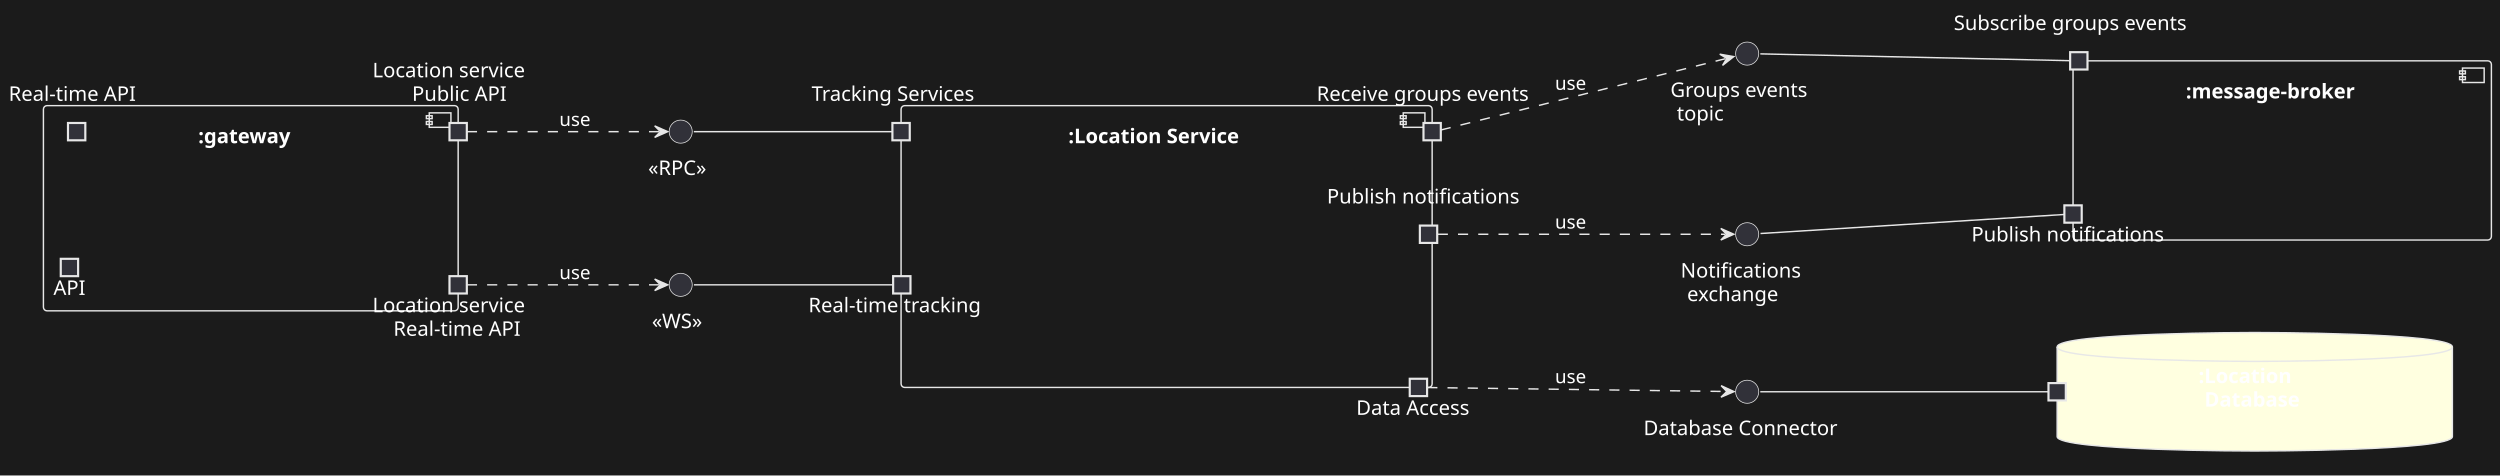
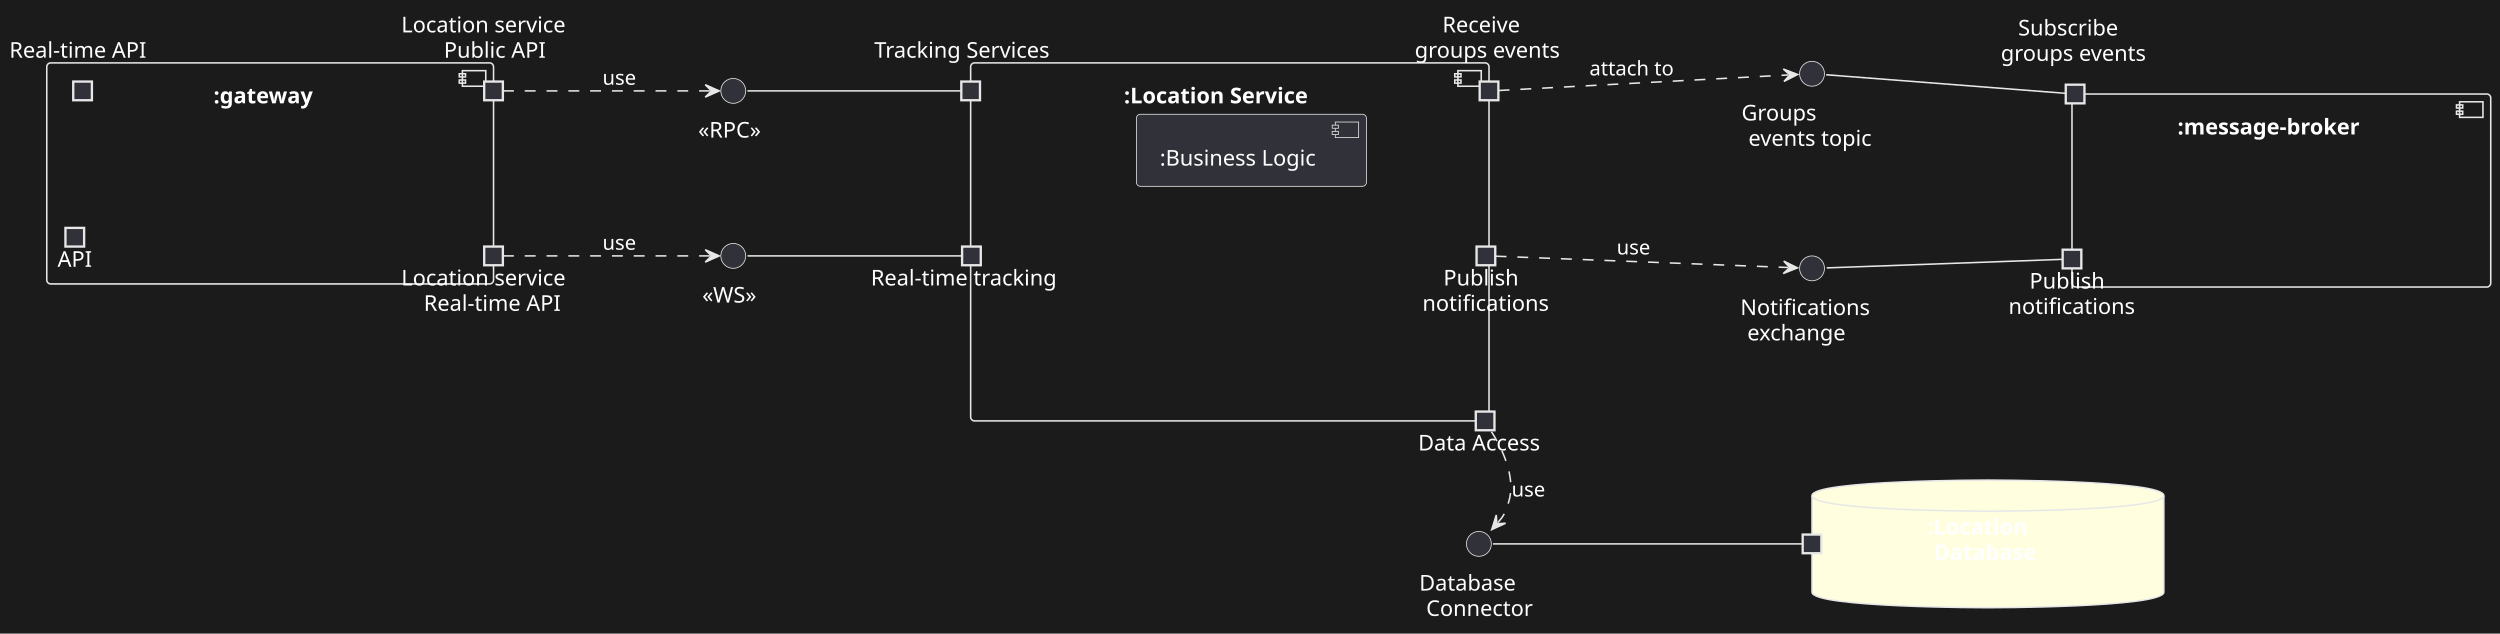
- <svg xmlns="http://www.w3.org/2000/svg" contentStyleType="text/css" data-diagram-type="DESCRIPTION" height="329px" preserveAspectRatio="none" style="width:1730px;height:329px;background:#1B1B1B;" version="1.1" viewBox="0 0 1730 329" width="1730px" zoomAndPan="magnify">
+ <svg xmlns="http://www.w3.org/2000/svg" contentStyleType="text/css" data-diagram-type="DESCRIPTION" height="407px" preserveAspectRatio="none" style="width:1606px;height:407px;background:#1B1B1B;" version="1.1" viewBox="0 0 1606 407" width="1606px" zoomAndPan="magnify">
  <defs />
  <g>
-     <rect fill="#1B1B1B" height="329" style="stroke:none;stroke-width:1;" width="1730" x="0" y="0" />
-     <g class="cluster" data-entity=":message-broker" data-source-line="25" data-uid="ent0004" id="cluster_:message-broker">
-       <rect fill="none" height="124" rx="2.5" ry="2.5" style="stroke:#E7E7E7;stroke-width:1;" width="289.5" x="1434.545" y="42.099" />
-       <rect fill="none" height="10" style="stroke:#E7E7E7;stroke-width:1;" width="15" x="1704.045" y="47.099" />
-       <rect fill="none" height="2" style="stroke:#E7E7E7;stroke-width:1;" width="4" x="1702.045" y="49.099" />
-       <rect fill="none" height="2" style="stroke:#E7E7E7;stroke-width:1;" width="4" x="1702.045" y="53.099" />
-       <text fill="#FFFFFF" font-family="sans-serif" font-size="14" font-weight="bold" lengthAdjust="spacing" textLength="133.376" x="1512.607" y="68.094">:message-broker</text>
+     <rect fill="#1B1B1B" height="407" style="stroke:none;stroke-width:1;" width="1606" x="0" y="0" />
+     <g class="cluster" data-entity=":message-broker" data-source-line="48" data-uid="ent0004" id="cluster_:message-broker">
+       <rect fill="none" height="124" rx="2.5" ry="2.5" style="stroke:#E7E7E7;stroke-width:1;" width="269" x="1331.045" y="60.395" />
+       <rect fill="none" height="10" style="stroke:#E7E7E7;stroke-width:1;" width="15" x="1580.045" y="65.395" />
+       <rect fill="none" height="2" style="stroke:#E7E7E7;stroke-width:1;" width="4" x="1578.045" y="67.395" />
+       <rect fill="none" height="2" style="stroke:#E7E7E7;stroke-width:1;" width="4" x="1578.045" y="71.395" />
+       <text fill="#FFFFFF" font-family="sans-serif" font-size="14" font-weight="bold" lengthAdjust="spacing" textLength="133.376" x="1398.857" y="86.391">:message-broker</text>
    </g>
-     <g class="cluster" data-entity=":gateway" data-source-line="34" data-uid="ent0011" id="cluster_:gateway">
-       <rect fill="none" height="142" rx="2.5" ry="2.5" style="stroke:#E7E7E7;stroke-width:1;" width="287" x="30.045" y="73.099" />
-       <rect fill="none" height="10" style="stroke:#E7E7E7;stroke-width:1;" width="15" x="297.045" y="78.099" />
-       <rect fill="none" height="2" style="stroke:#E7E7E7;stroke-width:1;" width="4" x="295.045" y="80.099" />
-       <rect fill="none" height="2" style="stroke:#E7E7E7;stroke-width:1;" width="4" x="295.045" y="84.099" />
-       <text fill="#FFFFFF" font-family="sans-serif" font-size="14" font-weight="bold" lengthAdjust="spacing" textLength="72.762" x="137.164" y="99.094">:gateway</text>
+     <g class="cluster" data-entity=":gateway" data-source-line="57" data-uid="ent0011" id="cluster_:gateway">
+       <rect fill="none" height="142" rx="2.5" ry="2.5" style="stroke:#E7E7E7;stroke-width:1;" width="287" x="30.045" y="40.395" />
+       <rect fill="none" height="10" style="stroke:#E7E7E7;stroke-width:1;" width="15" x="297.045" y="45.395" />
+       <rect fill="none" height="2" style="stroke:#E7E7E7;stroke-width:1;" width="4" x="295.045" y="47.395" />
+       <rect fill="none" height="2" style="stroke:#E7E7E7;stroke-width:1;" width="4" x="295.045" y="51.395" />
+       <text fill="#FFFFFF" font-family="sans-serif" font-size="14" font-weight="bold" lengthAdjust="spacing" textLength="72.762" x="137.164" y="66.391">:gateway</text>
    </g>
-     <g class="cluster" data-entity=":Location Service" data-source-line="44" data-uid="ent0019" id="cluster_:Location Service">
-       <rect fill="none" height="195" rx="2.5" ry="2.5" style="stroke:#E7E7E7;stroke-width:1;" width="367.5" x="623.545" y="73.099" />
-       <rect fill="none" height="10" style="stroke:#E7E7E7;stroke-width:1;" width="15" x="971.045" y="78.099" />
-       <rect fill="none" height="2" style="stroke:#E7E7E7;stroke-width:1;" width="4" x="969.045" y="80.099" />
-       <rect fill="none" height="2" style="stroke:#E7E7E7;stroke-width:1;" width="4" x="969.045" y="84.099" />
-       <text fill="#FFFFFF" font-family="sans-serif" font-size="14" font-weight="bold" lengthAdjust="spacing" textLength="136.035" x="739.277" y="99.094">:Location Service</text>
+     <g class="cluster" data-entity=":Location Service" data-source-line="67" data-uid="ent0019" id="cluster_:Location Service">
+       <rect fill="none" height="230" rx="2.5" ry="2.5" style="stroke:#E7E7E7;stroke-width:1;" width="333" x="623.545" y="40.395" />
+       <rect fill="none" height="10" style="stroke:#E7E7E7;stroke-width:1;" width="15" x="936.545" y="45.395" />
+       <rect fill="none" height="2" style="stroke:#E7E7E7;stroke-width:1;" width="4" x="934.545" y="47.395" />
+       <rect fill="none" height="2" style="stroke:#E7E7E7;stroke-width:1;" width="4" x="934.545" y="51.395" />
+       <text fill="#FFFFFF" font-family="sans-serif" font-size="14" font-weight="bold" lengthAdjust="spacing" textLength="136.035" x="722.027" y="66.391">:Location Service</text>
    </g>
-     <g class="cluster" data-entity="LOC_DB" data-source-line="56" data-uid="ent0030" id="cluster_LOC_DB">
-       <path d="M1423.545,240.099 C1423.545,230.099 1560.295,230.099 1560.295,230.099 C1560.295,230.099 1697.045,230.099 1697.045,240.099 L1697.045,302.099 C1697.045,312.099 1560.295,312.099 1560.295,312.099 C1560.295,312.099 1423.545,312.099 1423.545,302.099 L1423.545,240.099" fill="#FFFFE0" style="stroke:#E7E7E7;stroke-width:1;" />
-       <path d="M1423.545,240.099 C1423.545,250.099 1560.295,250.099 1560.295,250.099 C1560.295,250.099 1697.045,250.099 1697.045,240.099" fill="none" style="stroke:#E7E7E7;stroke-width:1;" />
-       <text fill="#FFFFFF" font-family="sans-serif" font-size="14" font-weight="bold" lengthAdjust="spacing" textLength="72.96" x="1521.378" y="265.094">:Location</text>
-       <text fill="#FFFFFF" font-family="sans-serif" font-size="14" font-weight="bold" lengthAdjust="spacing" textLength="74.505" x="1525.479" y="281.391">Database</text>
+     <g class="cluster" data-entity="LOC_DB" data-source-line="80" data-uid="ent0032" id="cluster_LOC_DB">
+       <path d="M1164.045,318.396 C1164.045,308.396 1277.045,308.396 1277.045,308.396 C1277.045,308.396 1390.045,308.396 1390.045,318.396 L1390.045,380.396 C1390.045,390.396 1277.045,390.396 1277.045,390.396 C1277.045,390.396 1164.045,390.396 1164.045,380.396 L1164.045,318.396" fill="#FFFFE0" style="stroke:#E7E7E7;stroke-width:1;" />
+       <path d="M1164.045,318.396 C1164.045,328.396 1277.045,328.396 1277.045,328.396 C1277.045,328.396 1390.045,328.396 1390.045,318.396" fill="none" style="stroke:#E7E7E7;stroke-width:1;" />
+       <text fill="#FFFFFF" font-family="sans-serif" font-size="14" font-weight="bold" lengthAdjust="spacing" textLength="72.96" x="1238.128" y="343.391">:Location</text>
+       <text fill="#FFFFFF" font-family="sans-serif" font-size="14" font-weight="bold" lengthAdjust="spacing" textLength="74.505" x="1242.229" y="359.688">Database</text>
    </g>
-     <g class="entity" data-entity="MB_PUB_NOTIF" data-source-line="26" data-uid="ent0005" id="entity_MB_PUB_NOTIF">
-       <text fill="#FFFFFF" font-family="sans-serif" font-size="14" lengthAdjust="spacing" textLength="140.622" x="1364.234" y="167.094">Publish notifications</text>
-       <rect fill="#313139" height="12" style="stroke:#E7E7E7;stroke-width:1.5;" width="12" x="1428.545" y="142.099" />
+     <g class="entity" data-entity="MB_PUB_NOTIF" data-source-line="49" data-uid="ent0005" id="entity_MB_PUB_NOTIF">
+       <text fill="#FFFFFF" font-family="sans-serif" font-size="14" lengthAdjust="spacing" textLength="50.148" x="1303.746" y="185.391">Publish</text>
+       <text fill="#FFFFFF" font-family="sans-serif" font-size="14" lengthAdjust="spacing" textLength="86.023" x="1290.258" y="201.688">notifications</text>
+       <rect fill="#313139" height="12" style="stroke:#E7E7E7;stroke-width:1.5;" width="12" x="1325.045" y="160.395" />
    </g>
-     <g class="entity" data-entity="MB_SUB_GRPS" data-source-line="27" data-uid="ent0006" id="entity_MB_SUB_GRPS">
-       <text fill="#FFFFFF" font-family="sans-serif" font-size="14" lengthAdjust="spacing" textLength="173.113" x="1351.988" y="20.797">Subscribe groups events</text>
-       <rect fill="#313139" height="12" style="stroke:#E7E7E7;stroke-width:1.5;" width="12" x="1432.545" y="36.099" />
+     <g class="entity" data-entity="MB_SUB_GRPS" data-source-line="50" data-uid="ent0006" id="entity_MB_SUB_GRPS">
+       <text fill="#FFFFFF" font-family="sans-serif" font-size="14" lengthAdjust="spacing" textLength="68.783" x="1296.428" y="22.797">Subscribe</text>
+       <text fill="#FFFFFF" font-family="sans-serif" font-size="14" lengthAdjust="spacing" textLength="99.88" x="1285.33" y="39.094">groups events</text>
+       <rect fill="#313139" height="12" style="stroke:#E7E7E7;stroke-width:1.5;" width="12" x="1327.045" y="54.395" />
    </g>
-     <g class="entity" data-entity="GATEWAY_API" data-source-line="35" data-uid="ent0012" id="entity_GATEWAY_API">
-       <text fill="#FFFFFF" font-family="sans-serif" font-size="14" lengthAdjust="spacing" textLength="22.148" x="36.971" y="204.094">API</text>
-       <rect fill="#313139" height="12" style="stroke:#E7E7E7;stroke-width:1.5;" width="12" x="42.045" y="179.099" />
+     <g class="entity" data-entity="GATEWAY_API" data-source-line="58" data-uid="ent0012" id="entity_GATEWAY_API">
+       <text fill="#FFFFFF" font-family="sans-serif" font-size="14" lengthAdjust="spacing" textLength="22.148" x="36.971" y="171.391">API</text>
+       <rect fill="#313139" height="12" style="stroke:#E7E7E7;stroke-width:1.5;" width="12" x="42.045" y="146.395" />
    </g>
-     <g class="entity" data-entity="GATEWAY_REALTIME" data-source-line="36" data-uid="ent0013" id="entity_GATEWAY_REALTIME">
-       <text fill="#FFFFFF" font-family="sans-serif" font-size="14" lengthAdjust="spacing" textLength="94.09" x="6" y="69.797">Real-time API</text>
-       <rect fill="#313139" height="12" style="stroke:#E7E7E7;stroke-width:1.5;" width="12" x="47.045" y="85.099" />
+     <g class="entity" data-entity="GATEWAY_REALTIME" data-source-line="59" data-uid="ent0013" id="entity_GATEWAY_REALTIME">
+       <text fill="#FFFFFF" font-family="sans-serif" font-size="14" lengthAdjust="spacing" textLength="94.09" x="6" y="37.094">Real-time API</text>
+       <rect fill="#313139" height="12" style="stroke:#E7E7E7;stroke-width:1.5;" width="12" x="47.045" y="52.395" />
    </g>
-     <g class="entity" data-entity="GATEWAY_LOC_REALTIME" data-source-line="37" data-uid="ent0014" id="entity_GATEWAY_LOC_REALTIME">
-       <text fill="#FFFFFF" font-family="sans-serif" font-size="14" lengthAdjust="spacing" textLength="114.058" x="257.791" y="216.094">Location service</text>
-       <text fill="#FFFFFF" font-family="sans-serif" font-size="14" lengthAdjust="spacing" textLength="94.09" x="272.225" y="232.391">Real-time API</text>
-       <rect fill="#313139" height="12" style="stroke:#E7E7E7;stroke-width:1.5;" width="12" x="311.045" y="191.099" />
+     <g class="entity" data-entity="GATEWAY_LOC_REALTIME" data-source-line="60" data-uid="ent0014" id="entity_GATEWAY_LOC_REALTIME">
+       <text fill="#FFFFFF" font-family="sans-serif" font-size="14" lengthAdjust="spacing" textLength="114.058" x="257.791" y="183.391">Location service</text>
+       <text fill="#FFFFFF" font-family="sans-serif" font-size="14" lengthAdjust="spacing" textLength="94.09" x="272.225" y="199.688">Real-time API</text>
+       <rect fill="#313139" height="12" style="stroke:#E7E7E7;stroke-width:1.5;" width="12" x="311.045" y="158.395" />
    </g>
-     <g class="entity" data-entity="GATEWAY_LOC_API" data-source-line="38" data-uid="ent0015" id="entity_GATEWAY_LOC_API">
-       <text fill="#FFFFFF" font-family="sans-serif" font-size="14" lengthAdjust="spacing" textLength="114.058" x="257.791" y="53.5">Location service</text>
-       <text fill="#FFFFFF" font-family="sans-serif" font-size="14" lengthAdjust="spacing" textLength="68.277" x="285.131" y="69.797">Public API</text>
-       <rect fill="#313139" height="12" style="stroke:#E7E7E7;stroke-width:1.5;" width="12" x="311.045" y="85.099" />
+     <g class="entity" data-entity="GATEWAY_LOC_API" data-source-line="61" data-uid="ent0015" id="entity_GATEWAY_LOC_API">
+       <text fill="#FFFFFF" font-family="sans-serif" font-size="14" lengthAdjust="spacing" textLength="114.058" x="257.791" y="20.797">Location service</text>
+       <text fill="#FFFFFF" font-family="sans-serif" font-size="14" lengthAdjust="spacing" textLength="68.277" x="285.131" y="37.094">Public API</text>
+       <rect fill="#313139" height="12" style="stroke:#E7E7E7;stroke-width:1.5;" width="12" x="311.045" y="52.395" />
    </g>
-     <g class="entity" data-entity="LOC_REALTIME" data-source-line="45" data-uid="ent0020" id="entity_LOC_REALTIME">
-       <text fill="#FFFFFF" font-family="sans-serif" font-size="14" lengthAdjust="spacing" textLength="129.22" x="559.435" y="216.094">Real-time tracking</text>
-       <rect fill="#313139" height="12" style="stroke:#E7E7E7;stroke-width:1.5;" width="12" x="618.045" y="191.099" />
+     <g class="entity" data-entity="LOC_REALTIME" data-source-line="68" data-uid="ent0020" id="entity_LOC_REALTIME">
+       <text fill="#FFFFFF" font-family="sans-serif" font-size="14" lengthAdjust="spacing" textLength="129.22" x="559.435" y="183.391">Real-time tracking</text>
+       <rect fill="#313139" height="12" style="stroke:#E7E7E7;stroke-width:1.5;" width="12" x="618.045" y="158.395" />
    </g>
-     <g class="entity" data-entity="LOC_TRACK" data-source-line="46" data-uid="ent0021" id="entity_LOC_TRACK">
-       <text fill="#FFFFFF" font-family="sans-serif" font-size="14" lengthAdjust="spacing" textLength="123.826" x="561.632" y="69.797">Tracking Services</text>
-       <rect fill="#313139" height="12" style="stroke:#E7E7E7;stroke-width:1.5;" width="12" x="617.545" y="85.099" />
+     <g class="entity" data-entity="LOC_TRACK" data-source-line="69" data-uid="ent0021" id="entity_LOC_TRACK">
+       <text fill="#FFFFFF" font-family="sans-serif" font-size="14" lengthAdjust="spacing" textLength="123.826" x="561.632" y="37.094">Tracking Services</text>
+       <rect fill="#313139" height="12" style="stroke:#E7E7E7;stroke-width:1.5;" width="12" x="617.545" y="52.395" />
    </g>
-     <g class="entity" data-entity="LOC_PUB" data-source-line="49" data-uid="ent0024" id="entity_LOC_PUB">
-       <text fill="#FFFFFF" font-family="sans-serif" font-size="14" lengthAdjust="spacing" textLength="140.622" x="918.234" y="140.797">Publish notifications</text>
-       <rect fill="#313139" height="12" style="stroke:#E7E7E7;stroke-width:1.5;" width="12" x="982.545" y="156.099" />
+     <g class="entity" data-entity="LOC_DA" data-source-line="72" data-uid="ent0024" id="entity_LOC_DA">
+       <text fill="#FFFFFF" font-family="sans-serif" font-size="14" lengthAdjust="spacing" textLength="86.051" x="911.019" y="289.391">Data Access</text>
+       <rect fill="#313139" height="12" style="stroke:#E7E7E7;stroke-width:1.5;" width="12" x="948.045" y="264.396" />
    </g>
-     <g class="entity" data-entity="LOC_DA" data-source-line="50" data-uid="ent0025" id="entity_LOC_DA">
-       <text fill="#FFFFFF" font-family="sans-serif" font-size="14" lengthAdjust="spacing" textLength="86.051" x="938.519" y="287.094">Data Access</text>
-       <rect fill="#313139" height="12" style="stroke:#E7E7E7;stroke-width:1.5;" width="12" x="975.545" y="262.099" />
+     <g class="entity" data-entity="LOC_PUB" data-source-line="73" data-uid="ent0025" id="entity_LOC_PUB">
+       <text fill="#FFFFFF" font-family="sans-serif" font-size="14" lengthAdjust="spacing" textLength="50.148" x="927.246" y="183.391">Publish</text>
+       <text fill="#FFFFFF" font-family="sans-serif" font-size="14" lengthAdjust="spacing" textLength="86.023" x="913.758" y="199.688">notifications</text>
+       <rect fill="#313139" height="12" style="stroke:#E7E7E7;stroke-width:1.5;" width="12" x="948.545" y="158.395" />
    </g>
-     <g class="entity" data-entity="LOC_SUB" data-source-line="51" data-uid="ent0026" id="entity_LOC_SUB">
-       <text fill="#FFFFFF" font-family="sans-serif" font-size="14" lengthAdjust="spacing" textLength="159.769" x="911.16" y="69.797">Receive groups events</text>
-       <rect fill="#313139" height="12" style="stroke:#E7E7E7;stroke-width:1.5;" width="12" x="985.045" y="85.099" />
+     <g class="entity" data-entity="LOC_SUB" data-source-line="74" data-uid="ent0026" id="entity_LOC_SUB">
+       <text fill="#FFFFFF" font-family="sans-serif" font-size="14" lengthAdjust="spacing" textLength="55.44" x="926.6" y="20.797">Receive</text>
+       <text fill="#FFFFFF" font-family="sans-serif" font-size="14" lengthAdjust="spacing" textLength="99.88" x="908.83" y="37.094">groups events</text>
+       <rect fill="#313139" height="12" style="stroke:#E7E7E7;stroke-width:1.5;" width="12" x="950.545" y="52.395" />
    </g>
-     <g class="entity" data-entity="LOC_DB_DA" data-source-line="57" data-uid="ent0031" id="entity_LOC_DB_DA">
-       <text fill="#FFFFFF" font-family="sans-serif" font-size="14" lengthAdjust="spacing" textLength="4.45" x="1421.32" y="249.797"> </text>
-       <rect fill="#313139" height="12" style="stroke:#E7E7E7;stroke-width:1.5;" width="12" x="1417.545" y="265.099" />
+     <g class="entity" data-entity=":Business Logic" data-source-line="78" data-uid="ent0031" id="entity_:Business Logic">
+       <rect fill="#313139" height="46.297" rx="2.5" ry="2.5" style="stroke:#E7E7E7;stroke-width:0.5;" width="147.741" x="730.045" y="73.395" />
+       <rect fill="#313139" height="10" style="stroke:#E7E7E7;stroke-width:0.5;" width="15" x="857.786" y="78.395" />
+       <rect fill="#313139" height="2" style="stroke:#E7E7E7;stroke-width:0.5;" width="4" x="855.786" y="80.395" />
+       <rect fill="#313139" height="2" style="stroke:#E7E7E7;stroke-width:0.5;" width="4" x="855.786" y="84.395" />
+       <text fill="#FFFFFF" font-family="sans-serif" font-size="14" lengthAdjust="spacing" textLength="107.741" x="745.045" y="106.391">:Business Logic</text>
    </g>
-     <g class="entity" data-entity="NOTIF_EXCH" data-source-line="23" data-uid="ent0002" id="entity_NOTIF_EXCH">
-       <ellipse cx="1209.045" cy="162.099" fill="#313139" rx="8" ry="8" style="stroke:#E7E7E7;stroke-width:0.5;" />
-       <text fill="#FFFFFF" font-family="sans-serif" font-size="14" lengthAdjust="spacing" textLength="87.623" x="1163.008" y="192.094">Notifications</text>
-       <text fill="#FFFFFF" font-family="sans-serif" font-size="14" lengthAdjust="spacing" textLength="68.421" x="1167.458" y="208.391">exchange</text>
+     <g class="entity" data-entity="LOC_DB_DA" data-source-line="81" data-uid="ent0033" id="entity_LOC_DB_DA">
+       <text fill="#FFFFFF" font-family="sans-serif" font-size="14" lengthAdjust="spacing" textLength="4.45" x="1161.82" y="328.094"> </text>
+       <rect fill="#313139" height="12" style="stroke:#E7E7E7;stroke-width:1.5;" width="12" x="1158.045" y="343.396" />
    </g>
-     <g class="entity" data-entity="GRPS_TOPIC" data-source-line="24" data-uid="ent0003" id="entity_GRPS_TOPIC">
-       <ellipse cx="1209.045" cy="37.099" fill="#313139" rx="8" ry="8" style="stroke:#E7E7E7;stroke-width:0.5;" />
-       <text fill="#FFFFFF" font-family="sans-serif" font-size="14" lengthAdjust="spacing" textLength="101.842" x="1155.899" y="67.094">Groups events</text>
-       <text fill="#FFFFFF" font-family="sans-serif" font-size="14" lengthAdjust="spacing" textLength="34.528" x="1160.349" y="83.391">topic</text>
+     <g class="entity" data-entity="NOTIF_EXCH" data-source-line="46" data-uid="ent0002" id="entity_NOTIF_EXCH">
+       <ellipse cx="1164.045" cy="172.395" fill="#313139" rx="8" ry="8" style="stroke:#E7E7E7;stroke-width:0.5;" />
+       <text fill="#FFFFFF" font-family="sans-serif" font-size="14" lengthAdjust="spacing" textLength="87.623" x="1118.008" y="202.391">Notifications</text>
+       <text fill="#FFFFFF" font-family="sans-serif" font-size="14" lengthAdjust="spacing" textLength="68.421" x="1122.458" y="218.688">exchange</text>
    </g>
-     <g class="entity" data-entity="GATEWAY_WS_LOC" data-source-line="32" data-uid="ent0009" id="entity_GATEWAY_WS_LOC">
-       <ellipse cx="471.045" cy="197.099" fill="#313139" rx="8" ry="8" style="stroke:#E7E7E7;stroke-width:0.5;" />
-       <text fill="#FFFFFF" font-family="sans-serif" font-size="14" lengthAdjust="spacing" textLength="39.86" x="451.115" y="227.094">«WS»</text>
+     <g class="entity" data-entity="GRPS_TOPIC" data-source-line="47" data-uid="ent0003" id="entity_GRPS_TOPIC">
+       <ellipse cx="1164.045" cy="47.395" fill="#313139" rx="8" ry="8" style="stroke:#E7E7E7;stroke-width:0.5;" />
+       <text fill="#FFFFFF" font-family="sans-serif" font-size="14" lengthAdjust="spacing" textLength="50.224" x="1118.747" y="77.391">Groups</text>
+       <text fill="#FFFFFF" font-family="sans-serif" font-size="14" lengthAdjust="spacing" textLength="86.147" x="1123.197" y="93.688">events topic</text>
    </g>
-     <g class="entity" data-entity="GATEWAY_RPC_LOC" data-source-line="33" data-uid="ent0010" id="entity_GATEWAY_RPC_LOC">
-       <ellipse cx="471.045" cy="91.099" fill="#313139" rx="8" ry="8" style="stroke:#E7E7E7;stroke-width:0.5;" />
-       <text fill="#FFFFFF" font-family="sans-serif" font-size="14" lengthAdjust="spacing" textLength="45.076" x="448.507" y="121.094">«RPC»</text>
+     <g class="entity" data-entity="GATEWAY_WS_LOC" data-source-line="55" data-uid="ent0009" id="entity_GATEWAY_WS_LOC">
+       <ellipse cx="471.045" cy="164.395" fill="#313139" rx="8" ry="8" style="stroke:#E7E7E7;stroke-width:0.5;" />
+       <text fill="#FFFFFF" font-family="sans-serif" font-size="14" lengthAdjust="spacing" textLength="39.86" x="451.115" y="194.391">«WS»</text>
    </g>
-     <g class="entity" data-entity="LOC_DB_CONN" data-source-line="43" data-uid="ent0018" id="entity_LOC_DB_CONN">
-       <ellipse cx="1209.045" cy="271.099" fill="#313139" rx="8" ry="8" style="stroke:#E7E7E7;stroke-width:0.5;" />
-       <text fill="#FFFFFF" font-family="sans-serif" font-size="14" lengthAdjust="spacing" textLength="143.459" x="1137.315" y="301.094">Database Connector</text>
+     <g class="entity" data-entity="GATEWAY_RPC_LOC" data-source-line="56" data-uid="ent0010" id="entity_GATEWAY_RPC_LOC">
+       <ellipse cx="471.045" cy="58.395" fill="#313139" rx="8" ry="8" style="stroke:#E7E7E7;stroke-width:0.5;" />
+       <text fill="#FFFFFF" font-family="sans-serif" font-size="14" lengthAdjust="spacing" textLength="45.076" x="448.507" y="88.391">«RPC»</text>
    </g>
-     <g class="link" data-entity-1="NOTIF_EXCH" data-entity-2="MB_PUB_NOTIF" data-source-line="28" data-uid="lnk7" id="link_NOTIF_EXCH_MB_PUB_NOTIF">
-       <path d="M1218.265,161.589 C1254.495,159.319 1399.395,150.239 1428.455,148.419" fill="none" id="NOTIF_EXCH-MB_PUB_NOTIF" style="stroke:#E7E7E7;stroke-width:1;" />
+     <g class="entity" data-entity="LOC_DB_CONN" data-source-line="66" data-uid="ent0018" id="entity_LOC_DB_CONN">
+       <ellipse cx="950.045" cy="349.396" fill="#313139" rx="8" ry="8" style="stroke:#E7E7E7;stroke-width:0.5;" />
+       <text fill="#FFFFFF" font-family="sans-serif" font-size="14" lengthAdjust="spacing" textLength="66.801" x="911.716" y="379.391">Database</text>
+       <text fill="#FFFFFF" font-family="sans-serif" font-size="14" lengthAdjust="spacing" textLength="72.208" x="916.166" y="395.688">Connector</text>
    </g>
-     <g class="link" data-entity-1="GRPS_TOPIC" data-entity-2="MB_SUB_GRPS" data-source-line="29" data-uid="lnk8" id="link_GRPS_TOPIC_MB_SUB_GRPS">
-       <path d="M1218.145,37.279 C1254.555,38.079 1402.635,41.329 1432.345,41.989" fill="none" id="GRPS_TOPIC-MB_SUB_GRPS" style="stroke:#E7E7E7;stroke-width:1;" />
+     <g class="link" data-entity-1="NOTIF_EXCH" data-entity-2="MB_PUB_NOTIF" data-source-line="51" data-uid="lnk7" id="link_NOTIF_EXCH_MB_PUB_NOTIF">
+       <path d="M1173.475,172.085 C1202.855,171.025 1300.235,167.495 1324.855,166.606" fill="none" id="NOTIF_EXCH-MB_PUB_NOTIF" style="stroke:#E7E7E7;stroke-width:1;" />
    </g>
-     <g class="link" data-entity-1="GATEWAY_LOC_REALTIME" data-entity-2="GATEWAY_WS_LOC" data-source-line="39" data-uid="lnk16" id="link_GATEWAY_LOC_REALTIME_GATEWAY_WS_LOC">
-       <path d="M323.105,197.099 C345.355,197.099 428.665,197.099 456.035,197.099" fill="none" id="GATEWAY_LOC_REALTIME-to-GATEWAY_WS_LOC" style="stroke:#E7E7E7;stroke-width:1;stroke-dasharray:7.0,7.0;" />
-       <polygon fill="#E7E7E7" points="462.035,197.099,453.035,193.099,457.035,197.099,453.035,201.099,462.035,197.099" style="stroke:#E7E7E7;stroke-width:1;" />
-       <text fill="#FFFFFF" font-family="sans-serif" font-size="13" lengthAdjust="spacing" textLength="23.01" x="387.045" y="193.166">use</text>
+     <g class="link" data-entity-1="GRPS_TOPIC" data-entity-2="MB_SUB_GRPS" data-source-line="52" data-uid="lnk8" id="link_GRPS_TOPIC_MB_SUB_GRPS">
+       <path d="M1173.125,48.026 C1202.265,50.285 1301.605,57.995 1326.735,59.946" fill="none" id="GRPS_TOPIC-MB_SUB_GRPS" style="stroke:#E7E7E7;stroke-width:1;" />
    </g>
-     <g class="link" data-entity-1="GATEWAY_LOC_API" data-entity-2="GATEWAY_RPC_LOC" data-source-line="40" data-uid="lnk17" id="link_GATEWAY_LOC_API_GATEWAY_RPC_LOC">
-       <path d="M323.105,91.099 C345.355,91.099 428.665,91.099 456.035,91.099" fill="none" id="GATEWAY_LOC_API-to-GATEWAY_RPC_LOC" style="stroke:#E7E7E7;stroke-width:1;stroke-dasharray:7.0,7.0;" />
-       <polygon fill="#E7E7E7" points="462.035,91.099,453.035,87.099,457.035,91.099,453.035,95.099,462.035,91.099" style="stroke:#E7E7E7;stroke-width:1;" />
-       <text fill="#FFFFFF" font-family="sans-serif" font-size="13" lengthAdjust="spacing" textLength="23.01" x="387.045" y="87.165">use</text>
+     <g class="link" data-entity-1="GATEWAY_LOC_REALTIME" data-entity-2="GATEWAY_WS_LOC" data-source-line="62" data-uid="lnk16" id="link_GATEWAY_LOC_REALTIME_GATEWAY_WS_LOC">
+       <path d="M323.105,164.395 C345.355,164.395 428.665,164.395 456.035,164.395" fill="none" id="GATEWAY_LOC_REALTIME-to-GATEWAY_WS_LOC" style="stroke:#E7E7E7;stroke-width:1;stroke-dasharray:7.0,7.0;" />
+       <polygon fill="#E7E7E7" points="462.035,164.395,453.035,160.395,457.035,164.395,453.035,168.395,462.035,164.395" style="stroke:#E7E7E7;stroke-width:1;" />
+       <text fill="#FFFFFF" font-family="sans-serif" font-size="13" lengthAdjust="spacing" textLength="23.01" x="387.045" y="160.462">use</text>
    </g>
-     <g class="link" data-entity-1="GATEWAY_WS_LOC" data-entity-2="LOC_REALTIME" data-source-line="47" data-uid="lnk22" id="link_GATEWAY_WS_LOC_LOC_REALTIME">
-       <path d="M480.195,197.099 C507.355,197.099 594.455,197.099 617.765,197.099" fill="none" id="GATEWAY_WS_LOC-LOC_REALTIME" style="stroke:#E7E7E7;stroke-width:1;" />
+     <g class="link" data-entity-1="GATEWAY_LOC_API" data-entity-2="GATEWAY_RPC_LOC" data-source-line="63" data-uid="lnk17" id="link_GATEWAY_LOC_API_GATEWAY_RPC_LOC">
+       <path d="M323.105,58.395 C345.355,58.395 428.665,58.395 456.035,58.395" fill="none" id="GATEWAY_LOC_API-to-GATEWAY_RPC_LOC" style="stroke:#E7E7E7;stroke-width:1;stroke-dasharray:7.0,7.0;" />
+       <polygon fill="#E7E7E7" points="462.035,58.395,453.035,54.395,457.035,58.395,453.035,62.395,462.035,58.395" style="stroke:#E7E7E7;stroke-width:1;" />
+       <text fill="#FFFFFF" font-family="sans-serif" font-size="13" lengthAdjust="spacing" textLength="23.01" x="387.045" y="54.462">use</text>
    </g>
-     <g class="link" data-entity-1="GATEWAY_RPC_LOC" data-entity-2="LOC_TRACK" data-source-line="48" data-uid="lnk23" id="link_GATEWAY_RPC_LOC_LOC_TRACK">
-       <path d="M480.135,91.099 C507.365,91.099 595.215,91.099 617.415,91.099" fill="none" id="GATEWAY_RPC_LOC-LOC_TRACK" style="stroke:#E7E7E7;stroke-width:1;" />
+     <g class="link" data-entity-1="GATEWAY_WS_LOC" data-entity-2="LOC_REALTIME" data-source-line="70" data-uid="lnk22" id="link_GATEWAY_WS_LOC_LOC_REALTIME">
+       <path d="M480.195,164.395 C507.355,164.395 594.455,164.395 617.765,164.395" fill="none" id="GATEWAY_WS_LOC-LOC_REALTIME" style="stroke:#E7E7E7;stroke-width:1;" />
    </g>
-     <g class="link" data-entity-1="LOC_DA" data-entity-2="LOC_DB_CONN" data-source-line="52" data-uid="lnk27" id="link_LOC_DA_LOC_DB_CONN">
-       <path d="M987.675,268.169 C1017.045,268.559 1157.735,270.429 1193.955,270.909" fill="none" id="LOC_DA-to-LOC_DB_CONN" style="stroke:#E7E7E7;stroke-width:1;stroke-dasharray:7.0,7.0;" />
-       <polygon fill="#E7E7E7" points="1199.955,270.989,1191.009,266.87,1194.955,270.922,1190.903,274.869,1199.955,270.989" style="stroke:#E7E7E7;stroke-width:1;" />
-       <text fill="#FFFFFF" font-family="sans-serif" font-size="13" lengthAdjust="spacing" textLength="23.01" x="1076.045" y="265.166">use</text>
+     <g class="link" data-entity-1="GATEWAY_RPC_LOC" data-entity-2="LOC_TRACK" data-source-line="71" data-uid="lnk23" id="link_GATEWAY_RPC_LOC_LOC_TRACK">
+       <path d="M480.135,58.395 C507.365,58.395 595.215,58.395 617.415,58.395" fill="none" id="GATEWAY_RPC_LOC-LOC_TRACK" style="stroke:#E7E7E7;stroke-width:1;" />
    </g>
-     <g class="link" data-entity-1="LOC_PUB" data-entity-2="NOTIF_EXCH" data-source-line="53" data-uid="lnk28" id="link_LOC_PUB_NOTIF_EXCH">
-       <path d="M994.945,162.099 C1024.255,162.099 1158.205,162.099 1193.795,162.099" fill="none" id="LOC_PUB-to-NOTIF_EXCH" style="stroke:#E7E7E7;stroke-width:1;stroke-dasharray:7.0,7.0;" />
-       <polygon fill="#E7E7E7" points="1199.795,162.099,1190.795,158.099,1194.795,162.099,1190.795,166.099,1199.795,162.099" style="stroke:#E7E7E7;stroke-width:1;" />
-       <text fill="#FFFFFF" font-family="sans-serif" font-size="13" lengthAdjust="spacing" textLength="23.01" x="1076.045" y="158.166">use</text>
+     <g class="link" data-entity-1="LOC_DB_CONN" data-entity-2="LOC_DA" data-source-line="75" data-uid="lnk28" id="link_LOC_DB_CONN_LOC_DA">
+       <path d="M962.233,335.726 C966.323,331.066 966.895,329.396 969.045,322.896 C974.615,306.106 963.655,285.865 957.635,276.555" fill="none" id="LOC_DB_CONN-backto-LOC_DA" style="stroke:#E7E7E7;stroke-width:1;stroke-dasharray:7.0,7.0;" />
+       <polygon fill="#E7E7E7" points="958.275,340.236,967.218,336.11,961.573,336.478,961.205,330.833,958.275,340.236" style="stroke:#E7E7E7;stroke-width:1;" />
+       <text fill="#FFFFFF" font-family="sans-serif" font-size="13" lengthAdjust="spacing" textLength="23.01" x="971.045" y="318.962">use</text>
    </g>
-     <g class="link" data-entity-1="LOC_SUB" data-entity-2="GRPS_TOPIC" data-source-line="54" data-uid="lnk29" id="link_LOC_SUB_GRPS_TOPIC">
-       <path d="M997.045,89.969 C1024.005,83.219 1158.285,49.567 1193.955,40.627" fill="none" id="LOC_SUB-to-GRPS_TOPIC" style="stroke:#E7E7E7;stroke-width:1;stroke-dasharray:7.0,7.0;" />
-       <polygon fill="#E7E7E7" points="1199.775,39.169,1190.072,37.477,1194.925,40.384,1192.017,45.237,1199.775,39.169" style="stroke:#E7E7E7;stroke-width:1;" />
-       <text fill="#FFFFFF" font-family="sans-serif" font-size="13" lengthAdjust="spacing" textLength="23.01" x="1076.045" y="62.166">use</text>
+     <g class="link" data-entity-1="LOC_PUB" data-entity-2="NOTIF_EXCH" data-source-line="76" data-uid="lnk29" id="link_LOC_PUB_NOTIF_EXCH">
+       <path d="M960.755,164.576 C987.475,165.606 1113.979,170.504 1148.709,171.844" fill="none" id="LOC_PUB-to-NOTIF_EXCH" style="stroke:#E7E7E7;stroke-width:1;stroke-dasharray:7.0,7.0;" />
+       <polygon fill="#E7E7E7" points="1154.705,172.076,1145.866,167.732,1149.709,171.883,1145.557,175.726,1154.705,172.076" style="stroke:#E7E7E7;stroke-width:1;" />
+       <text fill="#FFFFFF" font-family="sans-serif" font-size="13" lengthAdjust="spacing" textLength="23.01" x="1038.545" y="163.462">use</text>
    </g>
-     <g class="link" data-entity-1="LOC_DB_CONN" data-entity-2="LOC_DB_DA" data-source-line="58" data-uid="lnk32" id="link_LOC_DB_CONN_LOC_DB_DA">
-       <path d="M1218.115,271.099 C1252.835,271.099 1389.025,271.099 1417.365,271.099" fill="none" id="LOC_DB_CONN-LOC_DB_DA" style="stroke:#E7E7E7;stroke-width:1;" />
+     <g class="link" data-entity-1="LOC_SUB" data-entity-2="GRPS_TOPIC" data-source-line="77" data-uid="lnk30" id="link_LOC_SUB_GRPS_TOPIC">
+       <path d="M962.715,58.145 C989.175,56.725 1114.404,50.008 1148.794,48.158" fill="none" id="LOC_SUB-to-GRPS_TOPIC" style="stroke:#E7E7E7;stroke-width:1;stroke-dasharray:7.0,7.0;" />
+       <polygon fill="#E7E7E7" points="1154.785,47.836,1145.583,44.325,1149.792,48.104,1146.013,52.313,1154.785,47.836" style="stroke:#E7E7E7;stroke-width:1;" />
+       <text fill="#FFFFFF" font-family="sans-serif" font-size="13" lengthAdjust="spacing" textLength="58.697" x="1021.045" y="48.462">attach to</text>
+     </g>
+     <g class="link" data-entity-1="LOC_DB_CONN" data-entity-2="LOC_DB_DA" data-source-line="82" data-uid="lnk34" id="link_LOC_DB_CONN_LOC_DB_DA">
+       <path d="M959.095,349.396 C993.735,349.396 1129.605,349.396 1157.875,349.396" fill="none" id="LOC_DB_CONN-LOC_DB_DA" style="stroke:#E7E7E7;stroke-width:1;" />
    </g>
  </g>
</svg>
